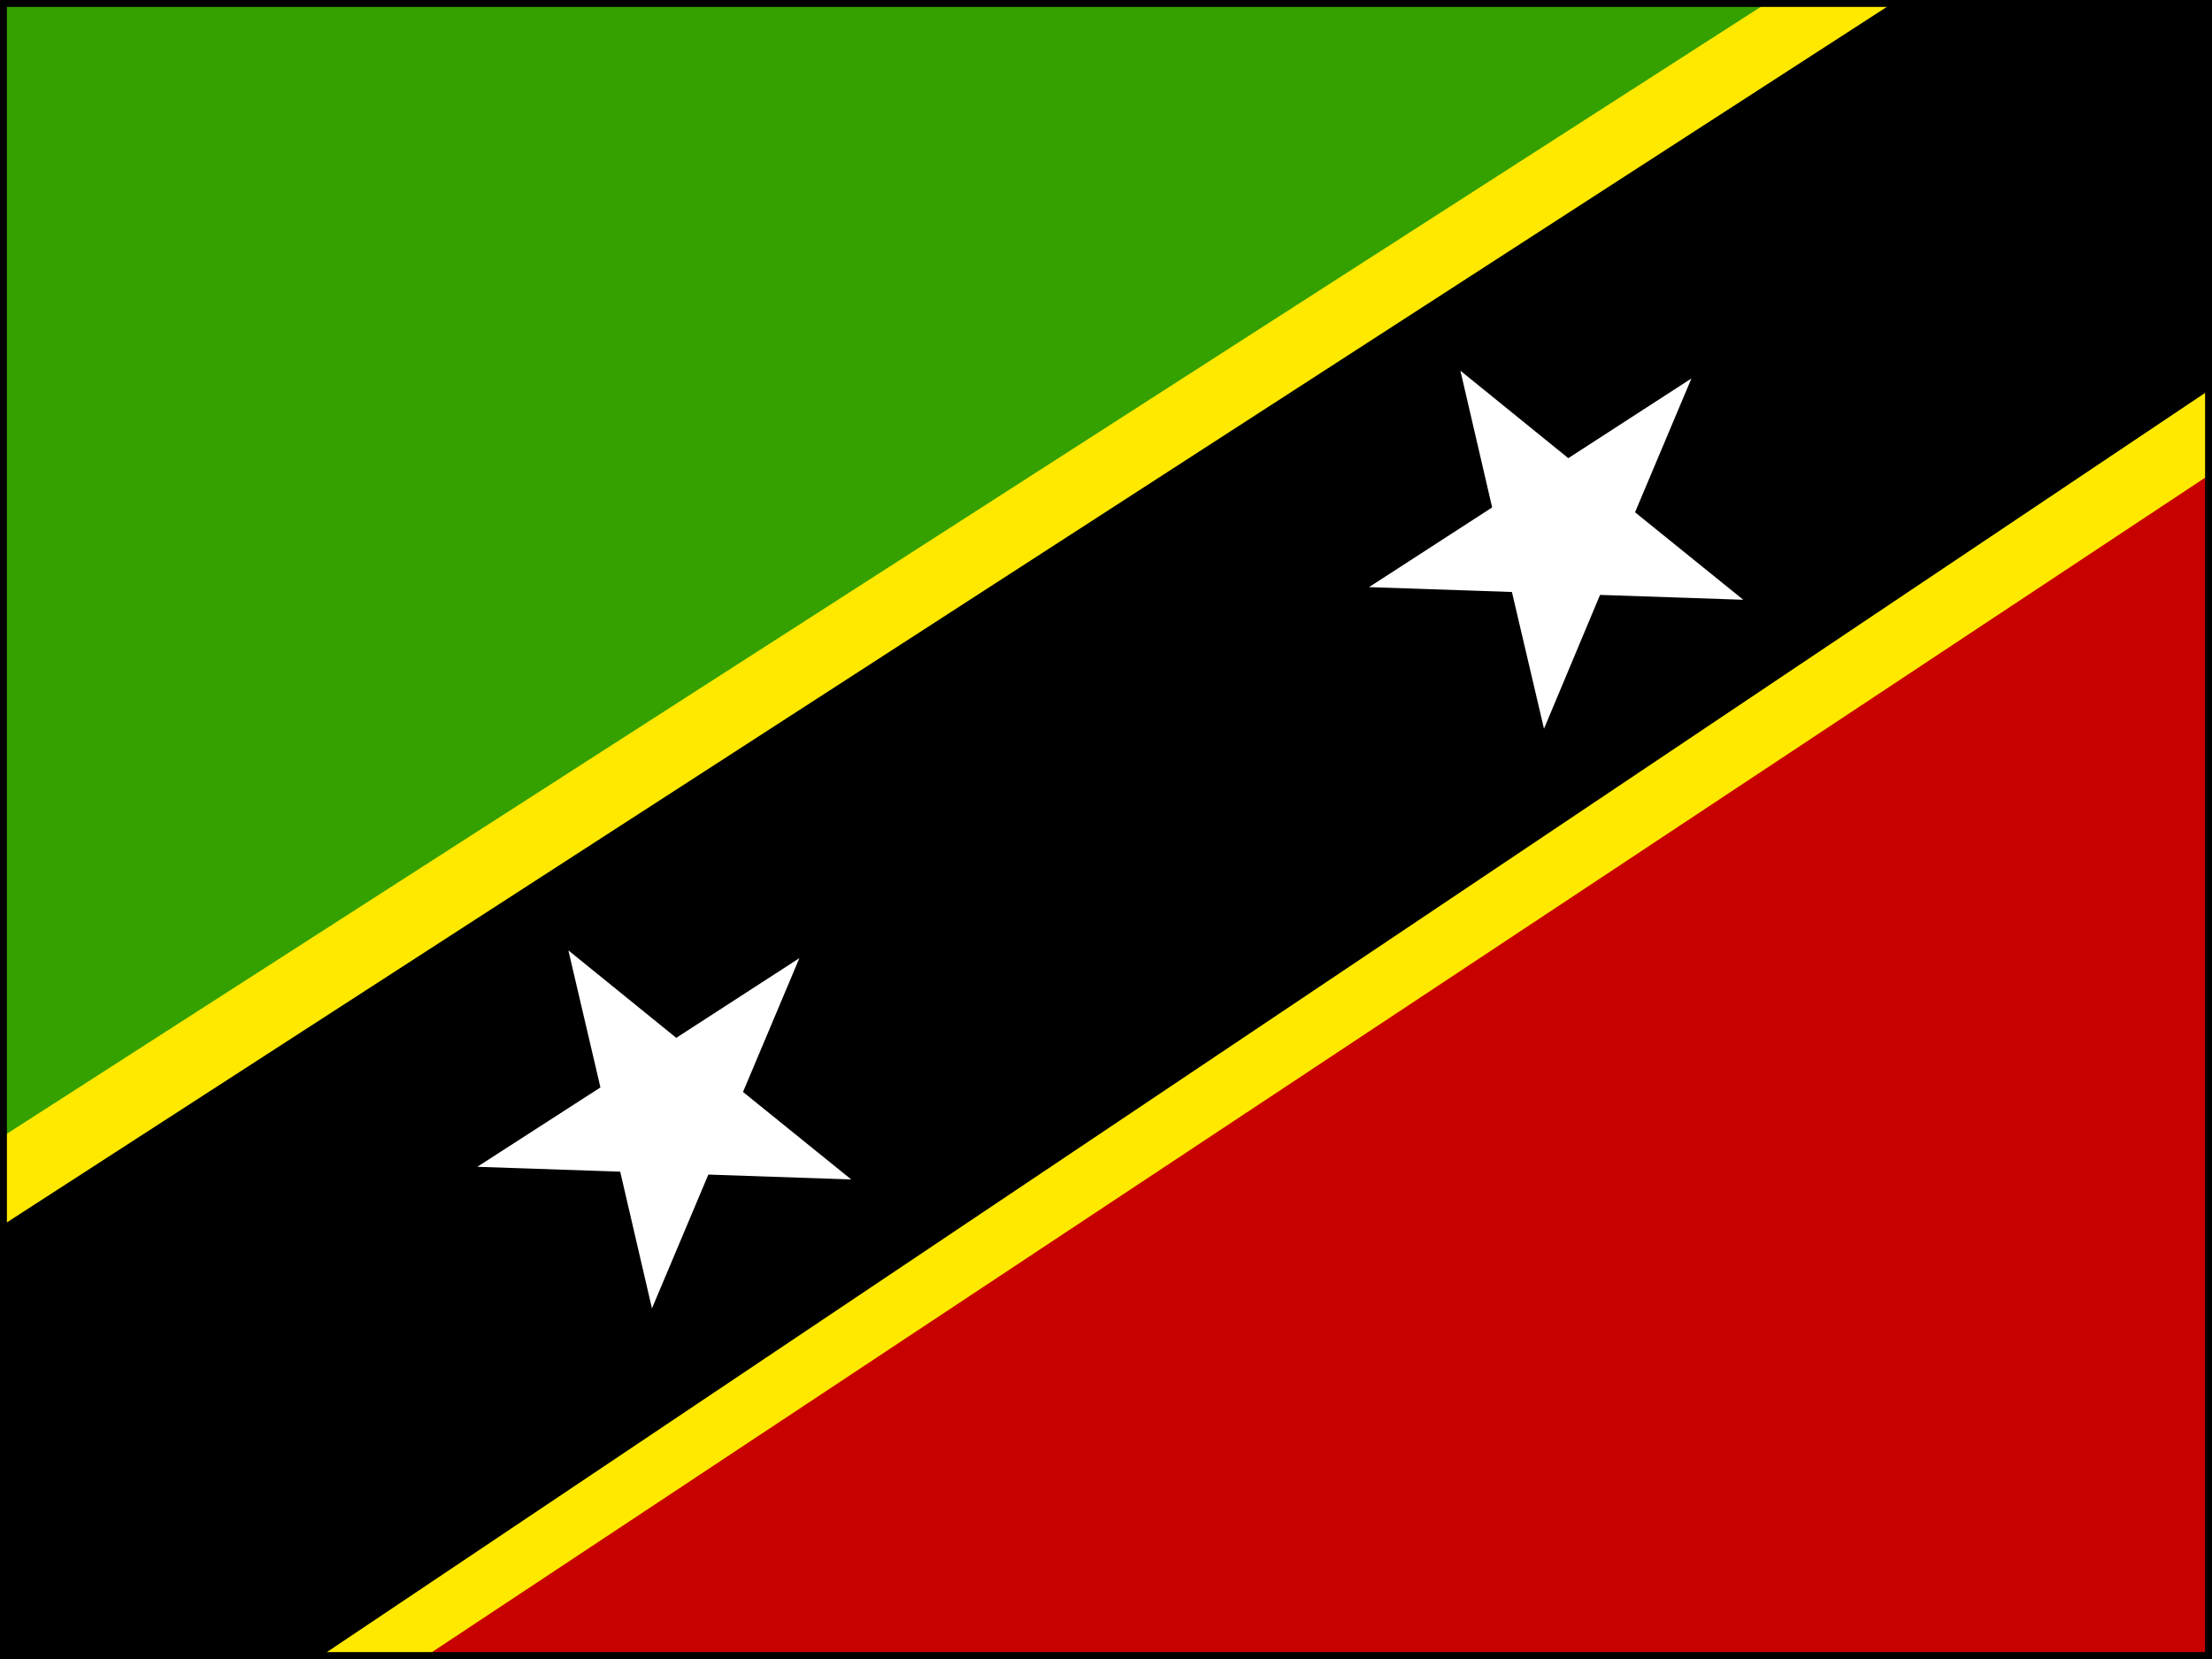
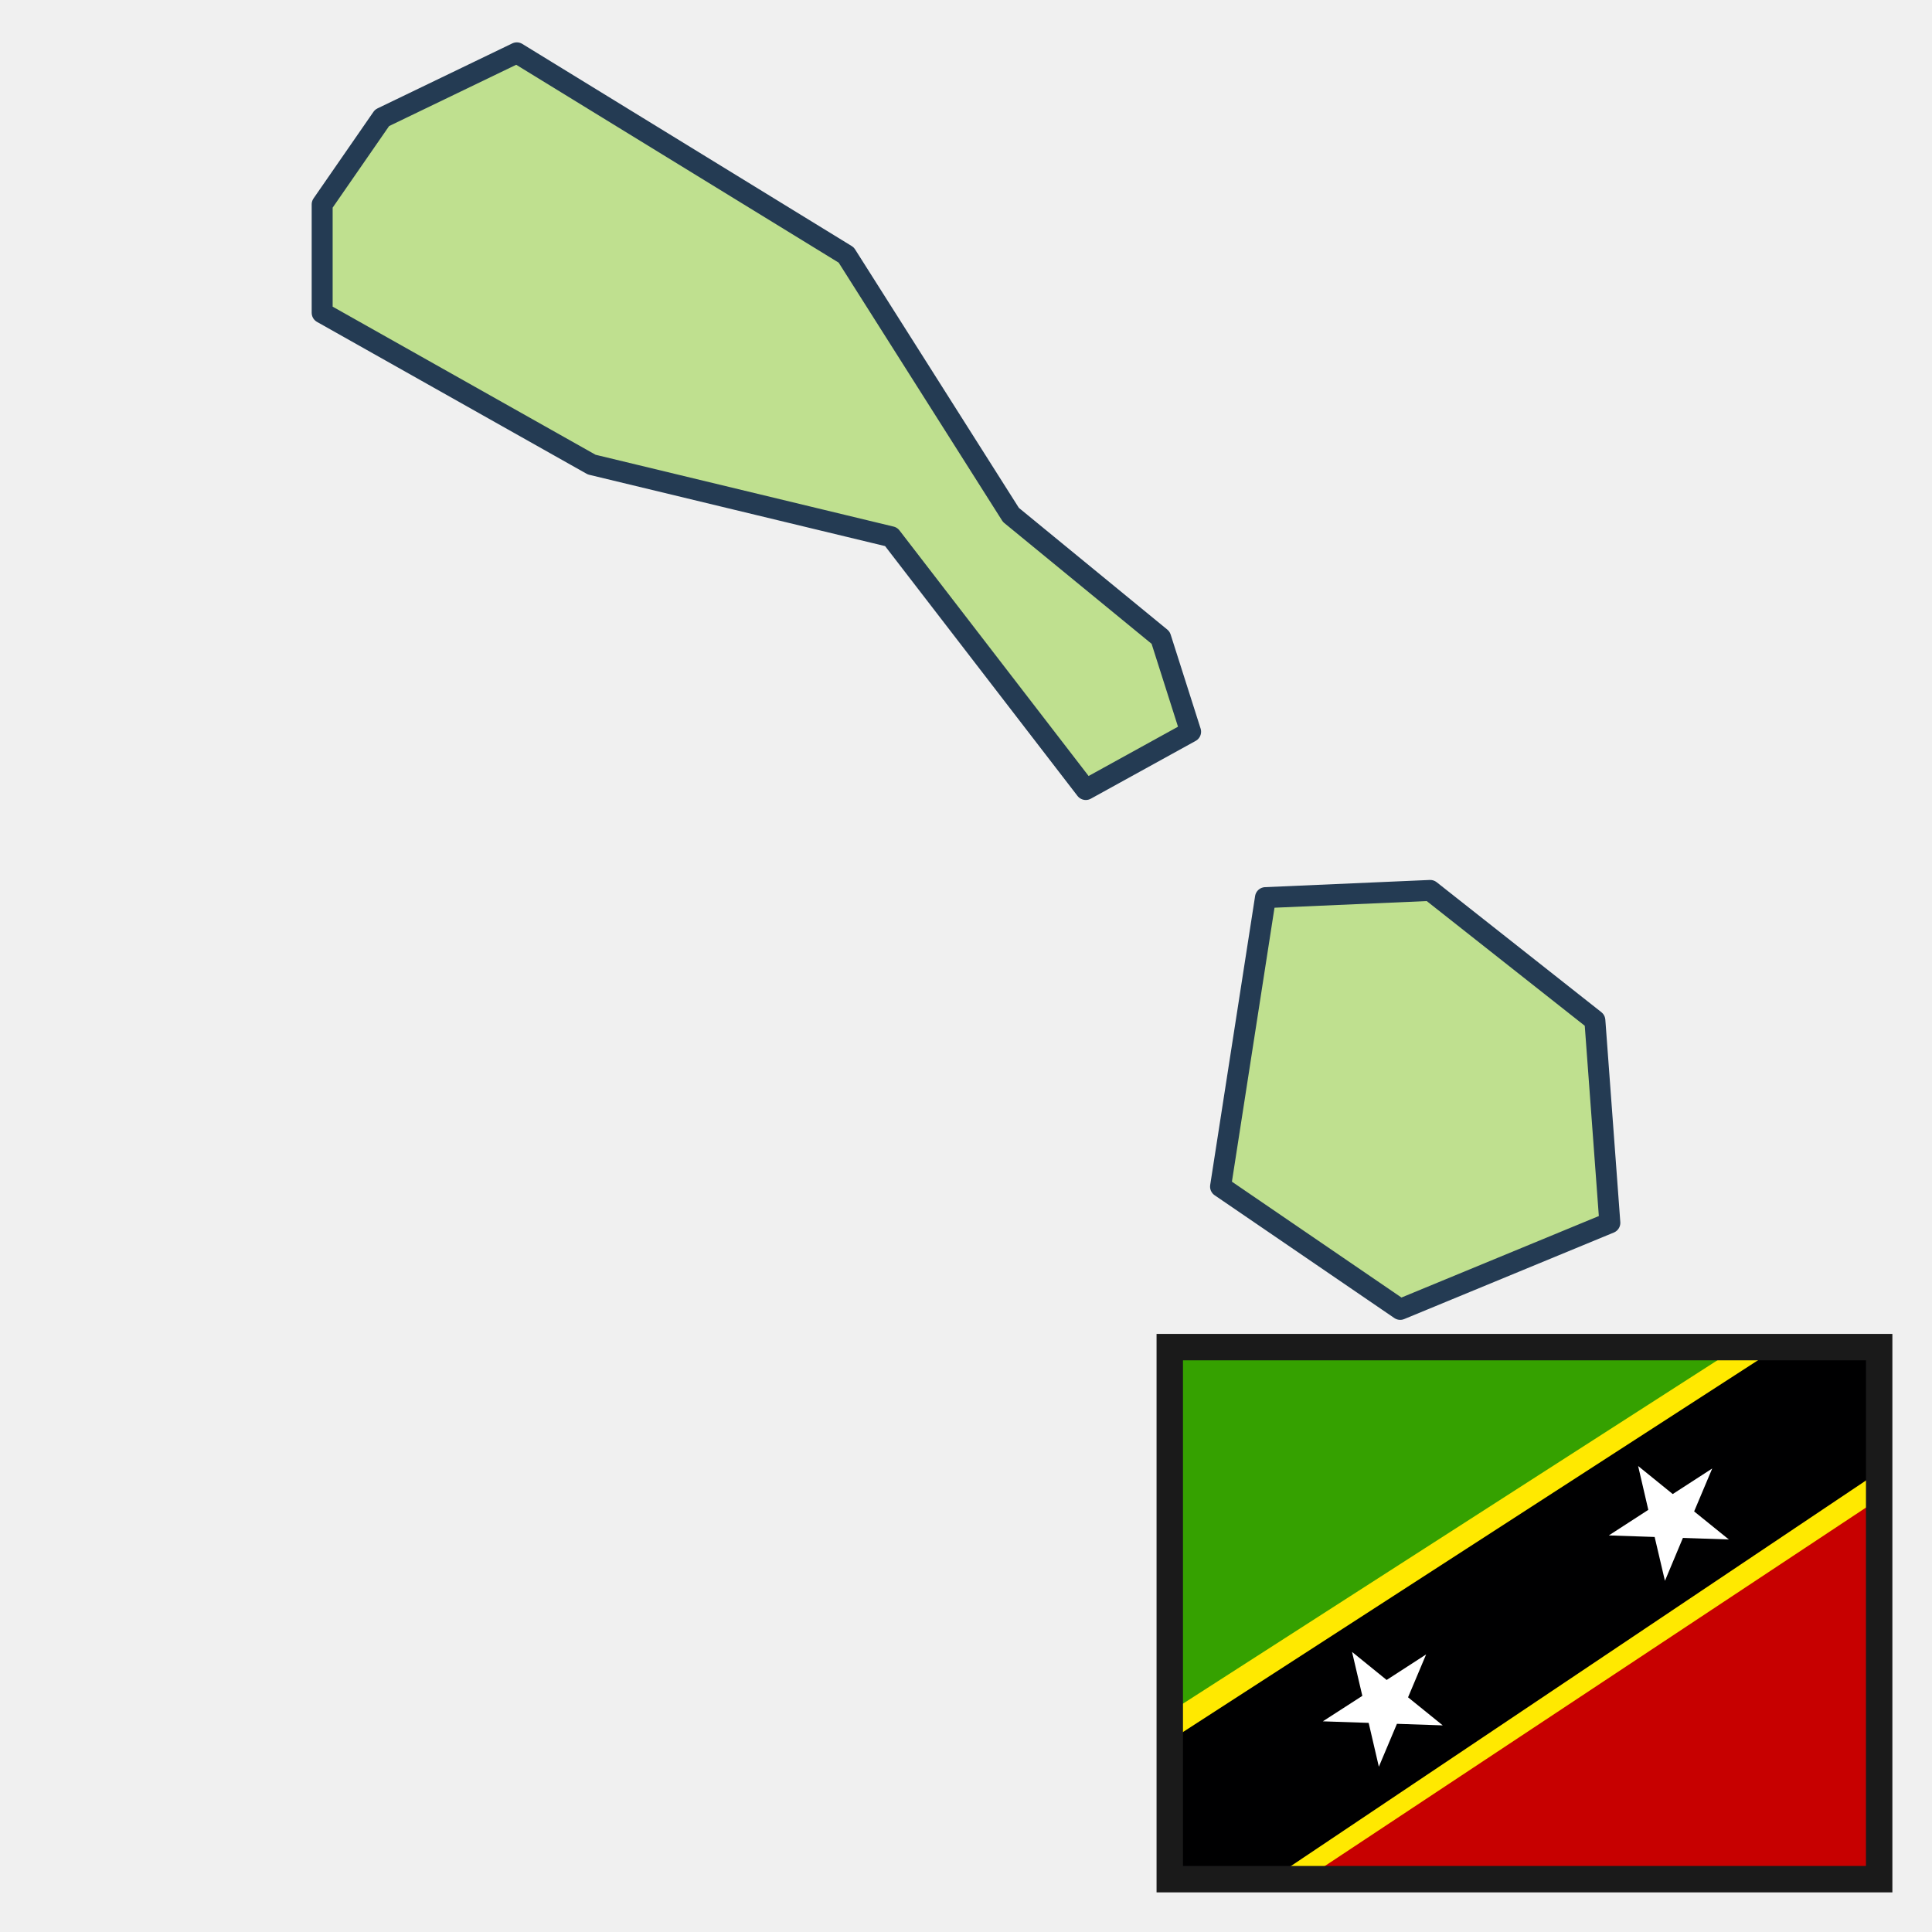
- <svg xmlns="http://www.w3.org/2000/svg" id="flag-icons-kn" viewBox="0 0 640 480" data-copyright="© 2026 Sensory App House">
-   <defs>
-     <clipPath id="kn-a">
-       <path fill-opacity=".7" d="M-80.1 0h682.7v512H-80.1z" />
-     </clipPath>
-   </defs>
-   <g fill-rule="evenodd" clip-path="url(#kn-a)" transform="translate(75.1)scale(.9375)">
-     <path fill="#ffe900" d="M-107.8.2h737.6v511.3h-737.6z" />
-     <path fill="#35a100" d="m-108.2.2.8 368.6L466.6 0z" />
-     <path fill="#c70000" d="m630.7 511.5-1.4-383.2-579 383.5z" />
-     <path fill="#000001" d="m-107.9 396.6.5 115.4 125.3-.2 611.7-410.1L629 1.4 505.2.2z" />
-     <path fill="#fff" d="m380.4 156.6-9.8-42.2 33.3 27 38-24.6-17.4 41.3 33.4 27-44.2-1.5-17.3 41.3-9.9-42.2-44.1-1.5zm-275.2 179-9.9-42.3 33.3 27 38-24.6-17.4 41.3 33.4 27-44.1-1.5-17.4 41.3-9.8-42.2-44.1-1.5z" />
+ <svg xmlns="http://www.w3.org/2000/svg" viewBox="0 0 512 512">
+   <g transform="translate(52.84 -22.66) scale(0.7936)">
+     <path d="M 331.0 272.9 L 296.0 292.2 L 231.0 207.8 L 131.0 183.7 L 41.0 133.0 L 41.0 123.4 L 41.0 96.8 L 61.0 67.9 L 106.0 46.2 L 216.0 113.7 L 271.0 200.5 L 321.0 241.5 L 331.0 272.9 Z M 471.0 436.9 L 401.0 465.8 L 341.0 424.8 L 356.0 328.3 L 411.0 325.9 L 466.0 369.3 L 471.0 436.9 Z" fill="#bfe08f" stroke="#243b53" stroke-width="7" stroke-linejoin="round" fill-rule="evenodd" />
  </g>
-   <rect x="1" y="1" width="638" height="478" fill="none" stroke="#000000" stroke-width="2" />
+   <rect x="310" y="357" width="188" height="141" fill="#ffffff" />
+   <g transform="translate(310 357) scale(0.29375)">
+     <defs>
+       <clipPath id="kn-a">
+         <path fill-opacity=".7" d="M-80.1 0h682.7v512H-80.1z" />
+       </clipPath>
+     </defs>
+     <g fill-rule="evenodd" clip-path="url(#kn-a)" transform="translate(75.1)scale(.9375)">
+       <path fill="#ffe900" d="M-107.8.2h737.6v511.3h-737.6z" />
+       <path fill="#35a100" d="m-108.2.2.8 368.6L466.6 0z" />
+       <path fill="#c70000" d="m630.7 511.5-1.4-383.2-579 383.5z" />
+       <path fill="#000001" d="m-107.9 396.6.5 115.4 125.3-.2 611.7-410.1L629 1.4 505.2.2z" />
+       <path fill="#fff" d="m380.4 156.6-9.8-42.2 33.3 27 38-24.6-17.4 41.3 33.4 27-44.2-1.5-17.3 41.3-9.9-42.2-44.1-1.5zm-275.2 179-9.9-42.3 33.3 27 38-24.6-17.4 41.3 33.4 27-44.1-1.5-17.4 41.3-9.8-42.2-44.1-1.5z" />
+     </g>
+     <rect x="1" y="1" width="638" height="478" fill="none" stroke="#000000" stroke-width="2" />
+   </g>
+   <rect x="310" y="357" width="188" height="141" fill="none" stroke="#1a1a1a" stroke-width="7" />
</svg>
